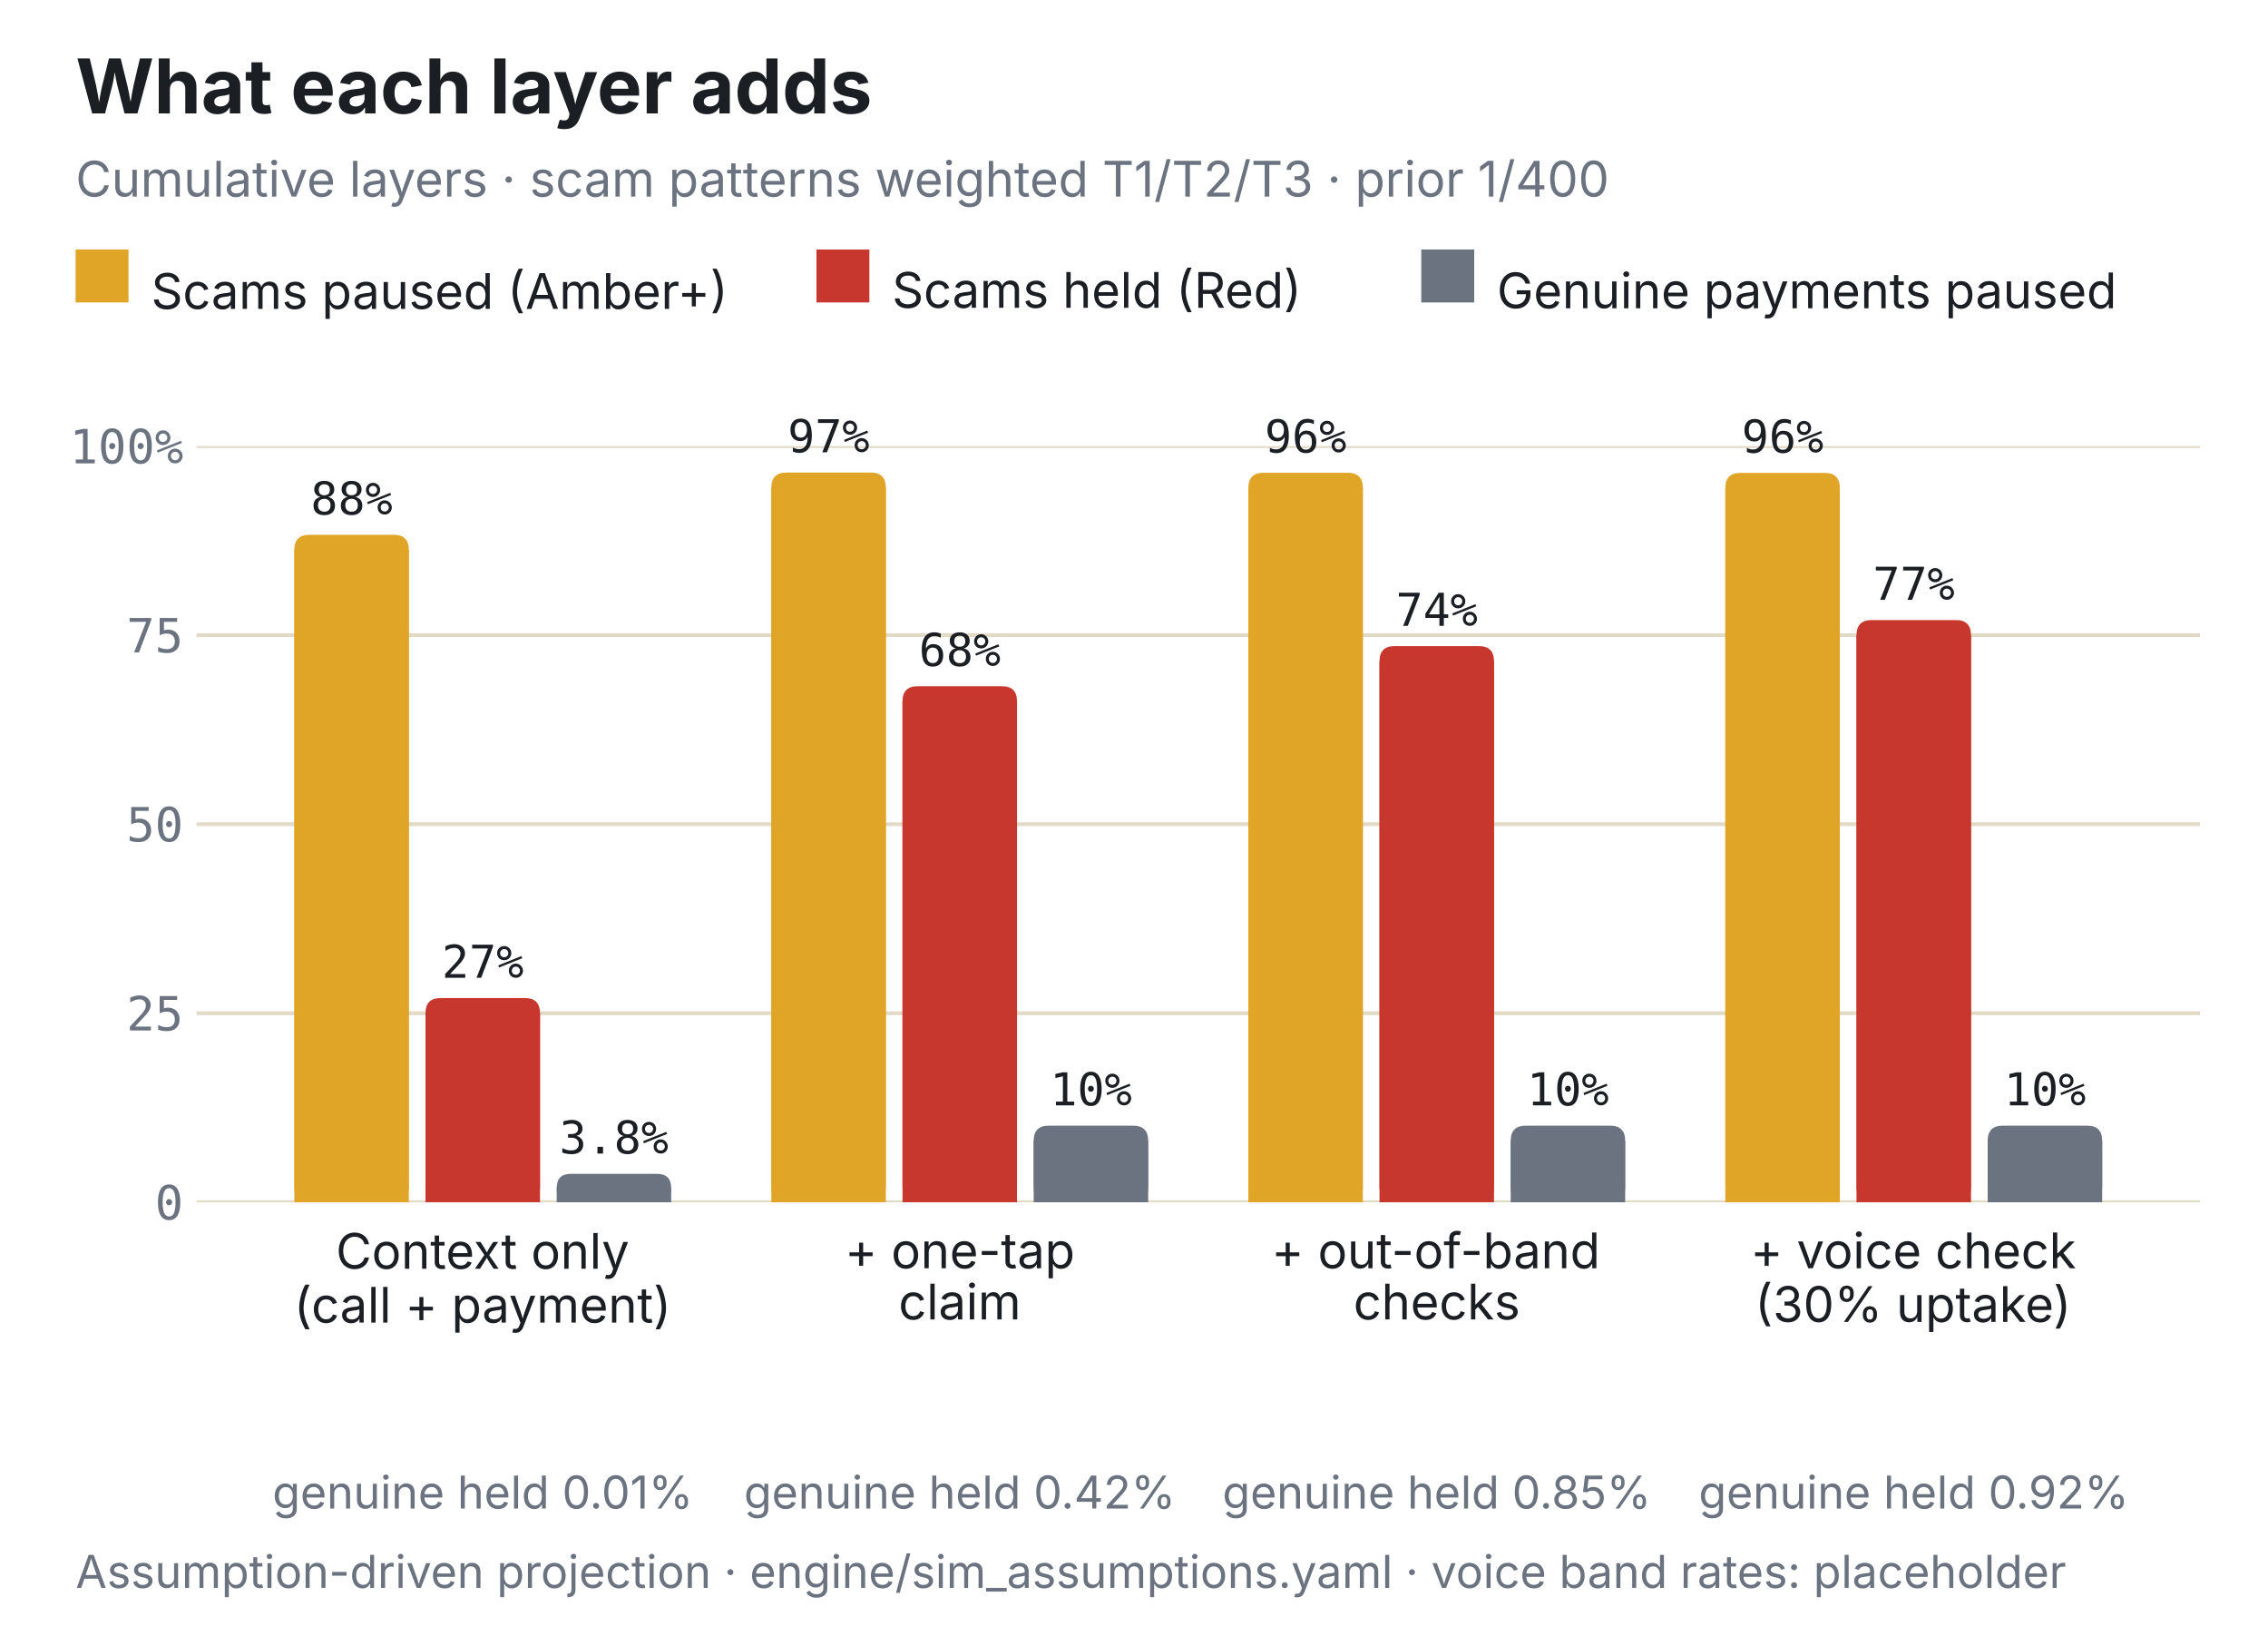
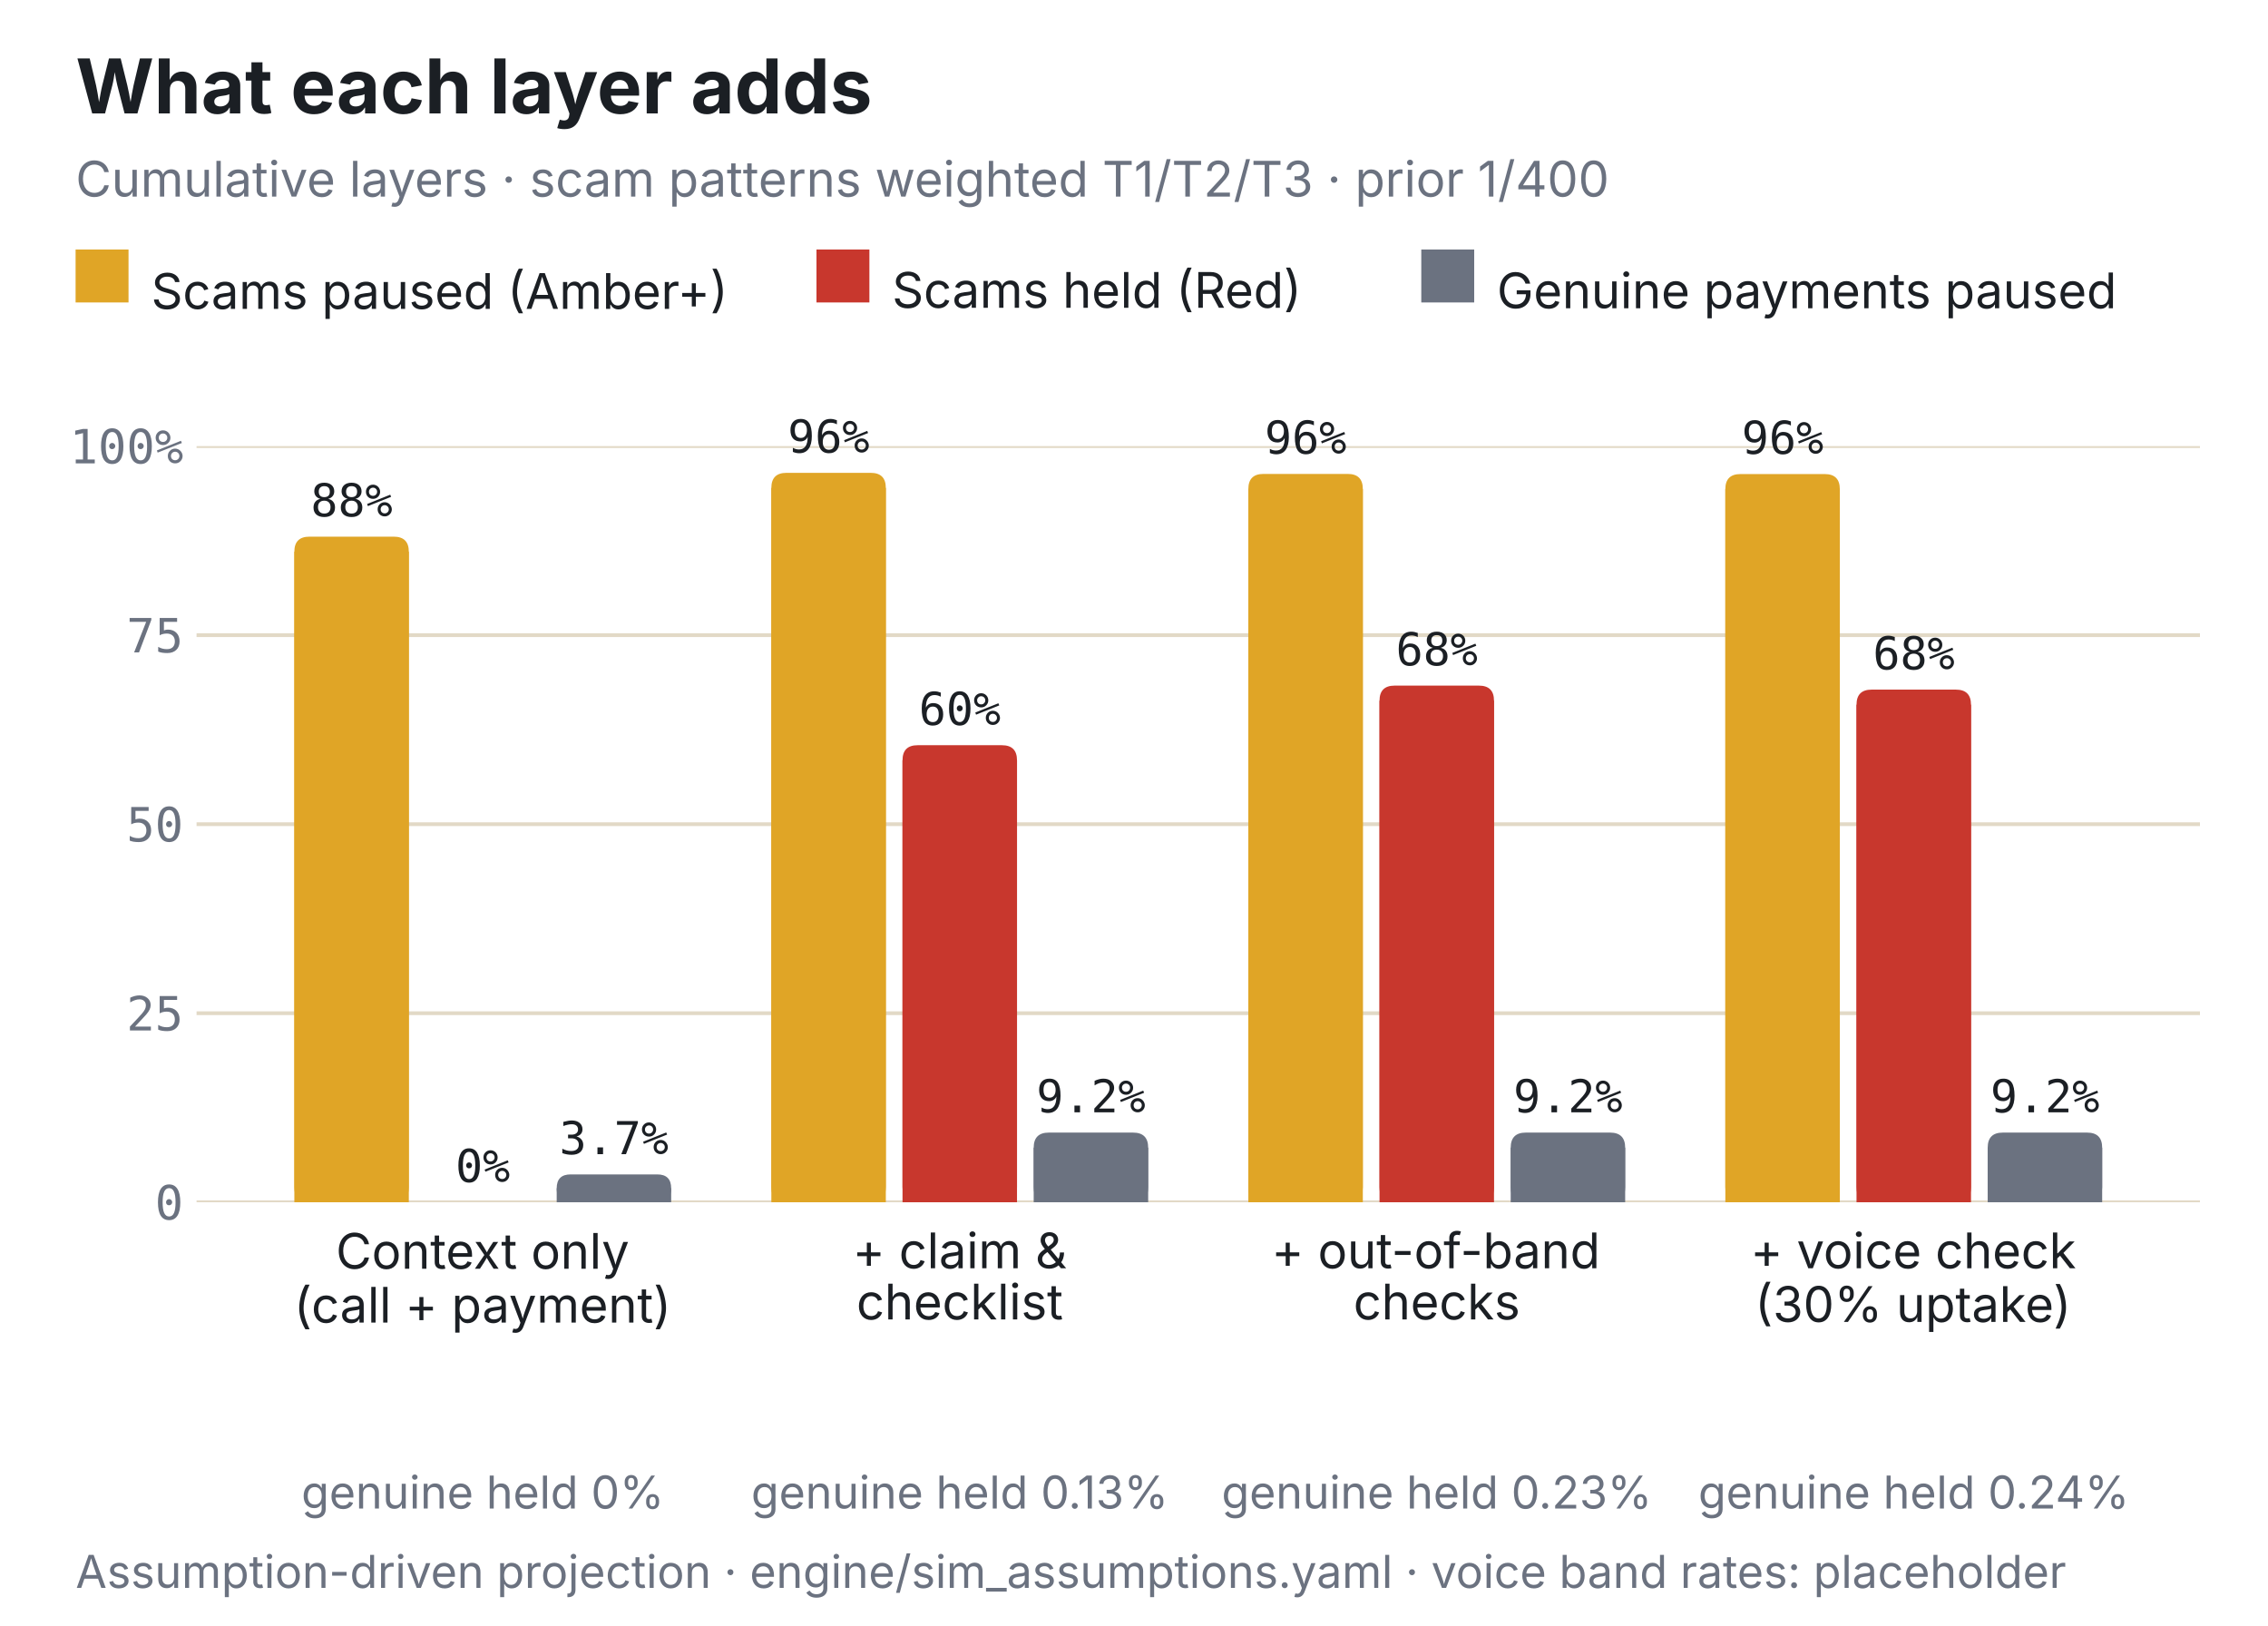
<svg xmlns="http://www.w3.org/2000/svg" width="600pt" height="430pt" viewBox="0 0 600 430" version="1.1">
  <defs>
    <style type="text/css">*{stroke-linejoin: round; stroke-linecap: butt}</style>
  </defs>
  <g id="figure_1">
    <g id="patch_1">
      <path d="M 0 430  L 600 430  L 600 0  L 0 0  L 0 430  z " style="fill: none; opacity: 0" />
    </g>
    <g id="axes_1">
      <g id="patch_2">
        <path d="M 52 318  L 582 318  L 582 118  L 52 118  L 52 318  z " style="fill: none" />
      </g>
      <g id="matplotlib.axis_1">
        <g id="xtick_1">
          <g id="line2d_1" />
          <g id="text_1">
            <text style="fill: #1b1f24; font: 13px 'Inter', 'Noto Sans Devanagari', 'DejaVu Sans', 'Bitstream Vera Sans', 'Computer Modern Sans Serif', 'Lucida Grande', 'Verdana', 'Geneva', 'Lucid', 'Arial', 'Helvetica', 'Avant Garde', sans-serif" transform="translate(88.84327 335.5855)">Context only</text>
            <text style="fill: #1b1f24; font: 13px 'Inter', 'Noto Sans Devanagari', 'DejaVu Sans', 'Bitstream Vera Sans', 'Computer Modern Sans Serif', 'Lucida Grande', 'Verdana', 'Geneva', 'Lucid', 'Arial', 'Helvetica', 'Avant Garde', sans-serif" transform="translate(77.77194 349.8309)">(call + payment)</text>
          </g>
        </g>
        <g id="xtick_2">
          <g id="line2d_2" />
          <g id="text_2">
-             <text style="fill: #1b1f24; font: 13px 'Inter', 'Noto Sans Devanagari', 'DejaVu Sans', 'Bitstream Vera Sans', 'Computer Modern Sans Serif', 'Lucida Grande', 'Verdana', 'Geneva', 'Lucid', 'Arial', 'Helvetica', 'Avant Garde', sans-serif" transform="translate(223.502 335.4575)">+ one-tap</text>
-             <text style="fill: #1b1f24; font: 13px 'Inter', 'Noto Sans Devanagari', 'DejaVu Sans', 'Bitstream Vera Sans', 'Computer Modern Sans Serif', 'Lucida Grande', 'Verdana', 'Geneva', 'Lucid', 'Arial', 'Helvetica', 'Avant Garde', sans-serif" transform="translate(237.6994 348.9864)">claim</text>
+             <text style="fill: #1b1f24; font: 13px 'Inter', 'Noto Sans Devanagari', 'DejaVu Sans', 'Bitstream Vera Sans', 'Computer Modern Sans Serif', 'Lucida Grande', 'Verdana', 'Geneva', 'Lucid', 'Arial', 'Helvetica', 'Avant Garde', sans-serif" transform="translate(225.5566 335.4575)">+ claim &amp;</text>
+             <text style="fill: #1b1f24; font: 13px 'Inter', 'Noto Sans Devanagari', 'DejaVu Sans', 'Bitstream Vera Sans', 'Computer Modern Sans Serif', 'Lucida Grande', 'Verdana', 'Geneva', 'Lucid', 'Arial', 'Helvetica', 'Avant Garde', sans-serif" transform="translate(226.5723 348.9864)">checklist</text>
          </g>
        </g>
        <g id="xtick_3">
          <g id="line2d_3" />
          <g id="text_3">
            <text style="fill: #1b1f24; font: 13px 'Inter', 'Noto Sans Devanagari', 'DejaVu Sans', 'Bitstream Vera Sans', 'Computer Modern Sans Serif', 'Lucida Grande', 'Verdana', 'Geneva', 'Lucid', 'Arial', 'Helvetica', 'Avant Garde', sans-serif" transform="translate(336.3645 335.4575)">+ out-of-band</text>
            <text style="fill: #1b1f24; font: 13px 'Inter', 'Noto Sans Devanagari', 'DejaVu Sans', 'Bitstream Vera Sans', 'Computer Modern Sans Serif', 'Lucida Grande', 'Verdana', 'Geneva', 'Lucid', 'Arial', 'Helvetica', 'Avant Garde', sans-serif" transform="translate(358.0379 348.9864)">checks</text>
          </g>
        </g>
        <g id="xtick_4">
          <g id="line2d_4" />
          <g id="text_4">
            <text style="fill: #1b1f24; font: 13px 'Inter', 'Noto Sans Devanagari', 'DejaVu Sans', 'Bitstream Vera Sans', 'Computer Modern Sans Serif', 'Lucida Grande', 'Verdana', 'Geneva', 'Lucid', 'Arial', 'Helvetica', 'Avant Garde', sans-serif" transform="translate(463.0749 335.4575)">+ voice check</text>
            <text style="fill: #1b1f24; font: 13px 'Inter', 'Noto Sans Devanagari', 'DejaVu Sans', 'Bitstream Vera Sans', 'Computer Modern Sans Serif', 'Lucida Grande', 'Verdana', 'Geneva', 'Lucid', 'Arial', 'Helvetica', 'Avant Garde', sans-serif" transform="translate(464.2612 349.6522)">(30% uptake)</text>
          </g>
        </g>
      </g>
      <g id="matplotlib.axis_2">
        <g id="ytick_1">
          <g id="line2d_5">
-             <path d="M 52 318  L 582 318  " clip-path="url(#pe022ebbb85)" style="fill: none; stroke: #e2d9c6; stroke-linecap: square" />
+             <path d="M 52 318  L 582 318  " clip-path="url(#p993bc12f38)" style="fill: none; stroke: #e2d9c6; stroke-linecap: square" />
          </g>
          <g id="line2d_6" />
          <g id="text_5">
            <text style="fill: #6b7280; font: 12.5px 'JetBrains Mono', 'DejaVu Sans Mono', 'Bitstream Vera Sans Mono', 'Computer Modern Typewriter', 'Andale Mono', 'Nimbus Mono L', 'Courier New', 'Courier', 'Fixed', 'Terminal', monospace; text-anchor: end" x="48.5" y="322.562" transform="rotate(-0 48.5 322.5625)">0</text>
          </g>
        </g>
        <g id="ytick_2">
          <g id="line2d_7">
-             <path d="M 52 268  L 582 268  " clip-path="url(#pe022ebbb85)" style="fill: none; stroke: #e2d9c6; stroke-linecap: square" />
+             <path d="M 52 268  L 582 268  " clip-path="url(#p993bc12f38)" style="fill: none; stroke: #e2d9c6; stroke-linecap: square" />
          </g>
          <g id="line2d_8" />
          <g id="text_6">
            <text style="fill: #6b7280; font: 12.5px 'JetBrains Mono', 'DejaVu Sans Mono', 'Bitstream Vera Sans Mono', 'Computer Modern Typewriter', 'Andale Mono', 'Nimbus Mono L', 'Courier New', 'Courier', 'Fixed', 'Terminal', monospace; text-anchor: end" x="48.5" y="272.562" transform="rotate(-0 48.5 272.5625)">25</text>
          </g>
        </g>
        <g id="ytick_3">
          <g id="line2d_9">
-             <path d="M 52 218  L 582 218  " clip-path="url(#pe022ebbb85)" style="fill: none; stroke: #e2d9c6; stroke-linecap: square" />
+             <path d="M 52 218  L 582 218  " clip-path="url(#p993bc12f38)" style="fill: none; stroke: #e2d9c6; stroke-linecap: square" />
          </g>
          <g id="line2d_10" />
          <g id="text_7">
            <text style="fill: #6b7280; font: 12.5px 'JetBrains Mono', 'DejaVu Sans Mono', 'Bitstream Vera Sans Mono', 'Computer Modern Typewriter', 'Andale Mono', 'Nimbus Mono L', 'Courier New', 'Courier', 'Fixed', 'Terminal', monospace; text-anchor: end" x="48.5" y="222.562" transform="rotate(-0 48.5 222.5625)">50</text>
          </g>
        </g>
        <g id="ytick_4">
          <g id="line2d_11">
-             <path d="M 52 168  L 582 168  " clip-path="url(#pe022ebbb85)" style="fill: none; stroke: #e2d9c6; stroke-linecap: square" />
+             <path d="M 52 168  L 582 168  " clip-path="url(#p993bc12f38)" style="fill: none; stroke: #e2d9c6; stroke-linecap: square" />
          </g>
          <g id="line2d_12" />
          <g id="text_8">
            <text style="fill: #6b7280; font: 12.5px 'JetBrains Mono', 'DejaVu Sans Mono', 'Bitstream Vera Sans Mono', 'Computer Modern Typewriter', 'Andale Mono', 'Nimbus Mono L', 'Courier New', 'Courier', 'Fixed', 'Terminal', monospace; text-anchor: end" x="48.5" y="172.562" transform="rotate(-0 48.5 172.5625)">75</text>
          </g>
        </g>
        <g id="ytick_5">
          <g id="line2d_13">
-             <path d="M 52 118  L 582 118  " clip-path="url(#pe022ebbb85)" style="fill: none; stroke: #e2d9c6; stroke-linecap: square" />
+             <path d="M 52 118  L 582 118  " clip-path="url(#p993bc12f38)" style="fill: none; stroke: #e2d9c6; stroke-linecap: square" />
          </g>
          <g id="line2d_14" />
          <g id="text_9">
            <text style="fill: #6b7280; font: 12.5px 'JetBrains Mono', 'DejaVu Sans Mono', 'Bitstream Vera Sans Mono', 'Computer Modern Typewriter', 'Andale Mono', 'Nimbus Mono L', 'Courier New', 'Courier', 'Fixed', 'Terminal', monospace; text-anchor: end" x="48.5" y="122.562" transform="rotate(-0 48.5 122.5625)">100%</text>
          </g>
        </g>
      </g>
      <g id="patch_3">
-         <path d="M 81.869 318  L 104.155 318  Q 108.155 318 108.155 314  L 108.155 145.452  Q 108.155 141.452 104.155 141.452  L 81.869 141.452  Q 77.869 141.452 77.869 145.452  L 77.869 314  Q 77.869 318 81.869 318  z " clip-path="url(#pe022ebbb85)" style="fill: #e0a526" />
+         <path d="M 81.869 318  L 104.155 318  Q 108.155 318 108.155 314  L 108.155 145.946  Q 108.155 141.946 104.155 141.946  L 81.869 141.946  Q 77.869 141.946 77.869 145.946  L 77.869 314  Q 77.869 318 81.869 318  z " clip-path="url(#p993bc12f38)" style="fill: #e0a526" />
      </g>
      <g id="patch_4">
-         <path d="M 77.869 318  L 108.155 318  L 108.155 145.452  L 77.869 145.452  z " clip-path="url(#pe022ebbb85)" style="fill: #e0a526" />
+         <path d="M 77.869 318  L 108.155 318  L 108.155 145.946  L 77.869 145.946  z " clip-path="url(#p993bc12f38)" style="fill: #e0a526" />
      </g>
      <g id="text_10">
-         <text style="fill: #1b1f24; font: 12px 'JetBrains Mono', 'DejaVu Sans Mono', 'Bitstream Vera Sans Mono', 'Computer Modern Typewriter', 'Andale Mono', 'Nimbus Mono L', 'Courier New', 'Courier', 'Fixed', 'Terminal', monospace; text-anchor: middle" x="93.012" y="136.092" transform="rotate(-0 93.0119 136.092)">88%</text>
+         <text style="fill: #1b1f24; font: 12px 'JetBrains Mono', 'DejaVu Sans Mono', 'Bitstream Vera Sans Mono', 'Computer Modern Typewriter', 'Andale Mono', 'Nimbus Mono L', 'Courier New', 'Courier', 'Fixed', 'Terminal', monospace; text-anchor: middle" x="93.012" y="136.586" transform="rotate(-0 93.0119 136.586)">88%</text>
+       </g>
+       <g id="text_11">
+         <text style="fill: #1b1f24; font: 12px 'JetBrains Mono', 'DejaVu Sans Mono', 'Bitstream Vera Sans Mono', 'Computer Modern Typewriter', 'Andale Mono', 'Nimbus Mono L', 'Courier New', 'Courier', 'Fixed', 'Terminal', monospace; text-anchor: middle" x="127.714" y="312.64" transform="rotate(-0 127.7143 312.64)">0%</text>
      </g>
      <g id="patch_5">
-         <path d="M 116.571 318  L 138.857 318  Q 142.857 318 142.857 314  L 142.857 267.982  Q 142.857 263.982 138.857 263.982  L 116.571 263.982  Q 112.571 263.982 112.571 267.982  L 112.571 314  Q 112.571 318 116.571 318  z " clip-path="url(#pe022ebbb85)" style="fill: #c8372d" />
+         <path d="M 150.958 318  L 173.876 318  Q 177.56 318 177.56 314.316  L 177.56 314.316  Q 177.56 310.632 173.876 310.632  L 150.958 310.632  Q 147.274 310.632 147.274 314.316  L 147.274 314.316  Q 147.274 318 150.958 318  z " clip-path="url(#p993bc12f38)" style="fill: #6b7280" />
      </g>
      <g id="patch_6">
-         <path d="M 112.571 318  L 142.857 318  L 142.857 267.982  L 112.571 267.982  z " clip-path="url(#pe022ebbb85)" style="fill: #c8372d" />
-       </g>
-       <g id="text_11">
-         <text style="fill: #1b1f24; font: 12px 'JetBrains Mono', 'DejaVu Sans Mono', 'Bitstream Vera Sans Mono', 'Computer Modern Typewriter', 'Andale Mono', 'Nimbus Mono L', 'Courier New', 'Courier', 'Fixed', 'Terminal', monospace; text-anchor: middle" x="127.714" y="258.622" transform="rotate(-0 127.7143 258.622)">27%</text>
+         <path d="M 147.274 318  L 177.56 318  L 177.56 314.316  L 147.274 314.316  z " clip-path="url(#p993bc12f38)" style="fill: #6b7280" />
+       </g>
+       <g id="text_12">
+         <text style="fill: #1b1f24; font: 12px 'JetBrains Mono', 'DejaVu Sans Mono', 'Bitstream Vera Sans Mono', 'Computer Modern Typewriter', 'Andale Mono', 'Nimbus Mono L', 'Courier New', 'Courier', 'Fixed', 'Terminal', monospace; text-anchor: middle" x="162.417" y="305.272" transform="rotate(-0 162.4167 305.272)">3.7%</text>
+       </g>
+       <g id="text_13">
+         <text style="fill: #6b7280; font: 12px 'Inter', 'Noto Sans Devanagari', 'DejaVu Sans', 'Bitstream Vera Sans', 'Computer Modern Sans Serif', 'Lucida Grande', 'Verdana', 'Geneva', 'Lucid', 'Arial', 'Helvetica', 'Avant Garde', sans-serif; text-anchor: middle" x="127.714" y="399.017" transform="rotate(-0 127.7143 399.0169)">genuine held 0%</text>
      </g>
      <g id="patch_7">
-         <path d="M 151.035 318  L 173.799 318  Q 177.56 318 177.56 314.239  L 177.56 314.239  Q 177.56 310.478 173.799 310.478  L 151.035 310.478  Q 147.274 310.478 147.274 314.239  L 147.274 314.239  Q 147.274 318 151.035 318  z " clip-path="url(#pe022ebbb85)" style="fill: #6b7280" />
+         <path d="M 208.06 318  L 230.345 318  Q 234.345 318 234.345 314  L 234.345 129.068  Q 234.345 125.068 230.345 125.068  L 208.06 125.068  Q 204.06 125.068 204.06 129.068  L 204.06 314  Q 204.06 318 208.06 318  z " clip-path="url(#p993bc12f38)" style="fill: #e0a526" />
      </g>
      <g id="patch_8">
-         <path d="M 147.274 318  L 177.56 318  L 177.56 314.239  L 147.274 314.239  z " clip-path="url(#pe022ebbb85)" style="fill: #6b7280" />
-       </g>
-       <g id="text_12">
-         <text style="fill: #1b1f24; font: 12px 'JetBrains Mono', 'DejaVu Sans Mono', 'Bitstream Vera Sans Mono', 'Computer Modern Typewriter', 'Andale Mono', 'Nimbus Mono L', 'Courier New', 'Courier', 'Fixed', 'Terminal', monospace; text-anchor: middle" x="162.417" y="305.118" transform="rotate(-0 162.4167 305.118)">3.8%</text>
-       </g>
-       <g id="text_13">
-         <text style="fill: #6b7280; font: 12px 'Inter', 'Noto Sans Devanagari', 'DejaVu Sans', 'Bitstream Vera Sans', 'Computer Modern Sans Serif', 'Lucida Grande', 'Verdana', 'Geneva', 'Lucid', 'Arial', 'Helvetica', 'Avant Garde', sans-serif; text-anchor: middle" x="127.714" y="399.017" transform="rotate(-0 127.7143 399.0169)">genuine held 0.01%</text>
+         <path d="M 204.06 318  L 234.345 318  L 234.345 129.068  L 204.06 129.068  z " clip-path="url(#p993bc12f38)" style="fill: #e0a526" />
+       </g>
+       <g id="text_14">
+         <text style="fill: #1b1f24; font: 12px 'JetBrains Mono', 'DejaVu Sans Mono', 'Bitstream Vera Sans Mono', 'Computer Modern Typewriter', 'Andale Mono', 'Nimbus Mono L', 'Courier New', 'Courier', 'Fixed', 'Terminal', monospace; text-anchor: middle" x="219.202" y="119.708" transform="rotate(-0 219.2024 119.708)">96%</text>
      </g>
      <g id="patch_9">
-         <path d="M 208.06 318  L 230.345 318  Q 234.345 318 234.345 314  L 234.345 128.988  Q 234.345 124.988 230.345 124.988  L 208.06 124.988  Q 204.06 124.988 204.06 128.988  L 204.06 314  Q 204.06 318 208.06 318  z " clip-path="url(#pe022ebbb85)" style="fill: #e0a526" />
+         <path d="M 242.762 318  L 265.048 318  Q 269.048 318 269.048 314  L 269.048 201.11  Q 269.048 197.11 265.048 197.11  L 242.762 197.11  Q 238.762 197.11 238.762 201.11  L 238.762 314  Q 238.762 318 242.762 318  z " clip-path="url(#p993bc12f38)" style="fill: #c8372d" />
      </g>
      <g id="patch_10">
-         <path d="M 204.06 318  L 234.345 318  L 234.345 128.988  L 204.06 128.988  z " clip-path="url(#pe022ebbb85)" style="fill: #e0a526" />
-       </g>
-       <g id="text_14">
-         <text style="fill: #1b1f24; font: 12px 'JetBrains Mono', 'DejaVu Sans Mono', 'Bitstream Vera Sans Mono', 'Computer Modern Typewriter', 'Andale Mono', 'Nimbus Mono L', 'Courier New', 'Courier', 'Fixed', 'Terminal', monospace; text-anchor: middle" x="219.202" y="119.628" transform="rotate(-0 219.2024 119.628)">97%</text>
+         <path d="M 238.762 318  L 269.048 318  L 269.048 201.11  L 238.762 201.11  z " clip-path="url(#p993bc12f38)" style="fill: #c8372d" />
+       </g>
+       <g id="text_15">
+         <text style="fill: #1b1f24; font: 12px 'JetBrains Mono', 'DejaVu Sans Mono', 'Bitstream Vera Sans Mono', 'Computer Modern Typewriter', 'Andale Mono', 'Nimbus Mono L', 'Courier New', 'Courier', 'Fixed', 'Terminal', monospace; text-anchor: middle" x="253.905" y="191.75" transform="rotate(-0 253.9048 191.75)">60%</text>
      </g>
      <g id="patch_11">
-         <path d="M 242.762 318  L 265.048 318  Q 269.048 318 269.048 314  L 269.048 185.508  Q 269.048 181.508 265.048 181.508  L 242.762 181.508  Q 238.762 181.508 238.762 185.508  L 238.762 314  Q 238.762 318 242.762 318  z " clip-path="url(#pe022ebbb85)" style="fill: #c8372d" />
+         <path d="M 277.464 318  L 299.75 318  Q 303.75 318 303.75 314  L 303.75 303.572  Q 303.75 299.572 299.75 299.572  L 277.464 299.572  Q 273.464 299.572 273.464 303.572  L 273.464 314  Q 273.464 318 277.464 318  z " clip-path="url(#p993bc12f38)" style="fill: #6b7280" />
      </g>
      <g id="patch_12">
-         <path d="M 238.762 318  L 269.048 318  L 269.048 185.508  L 238.762 185.508  z " clip-path="url(#pe022ebbb85)" style="fill: #c8372d" />
-       </g>
-       <g id="text_15">
-         <text style="fill: #1b1f24; font: 12px 'JetBrains Mono', 'DejaVu Sans Mono', 'Bitstream Vera Sans Mono', 'Computer Modern Typewriter', 'Andale Mono', 'Nimbus Mono L', 'Courier New', 'Courier', 'Fixed', 'Terminal', monospace; text-anchor: middle" x="253.905" y="176.148" transform="rotate(-0 253.9048 176.148)">68%</text>
+         <path d="M 273.464 318  L 303.75 318  L 303.75 303.572  L 273.464 303.572  z " clip-path="url(#p993bc12f38)" style="fill: #6b7280" />
+       </g>
+       <g id="text_16">
+         <text style="fill: #1b1f24; font: 12px 'JetBrains Mono', 'DejaVu Sans Mono', 'Bitstream Vera Sans Mono', 'Computer Modern Typewriter', 'Andale Mono', 'Nimbus Mono L', 'Courier New', 'Courier', 'Fixed', 'Terminal', monospace; text-anchor: middle" x="288.607" y="294.212" transform="rotate(-0 288.6071 294.212)">9.2%</text>
+       </g>
+       <g id="text_17">
+         <text style="fill: #6b7280; font: 12px 'Inter', 'Noto Sans Devanagari', 'DejaVu Sans', 'Bitstream Vera Sans', 'Computer Modern Sans Serif', 'Lucida Grande', 'Verdana', 'Geneva', 'Lucid', 'Arial', 'Helvetica', 'Avant Garde', sans-serif; text-anchor: middle" x="253.905" y="399.017" transform="rotate(-0 253.9048 399.0169)">genuine held 0.13%</text>
      </g>
      <g id="patch_13">
-         <path d="M 277.464 318  L 299.75 318  Q 303.75 318 303.75 314  L 303.75 301.738  Q 303.75 297.738 299.75 297.738  L 277.464 297.738  Q 273.464 297.738 273.464 301.738  L 273.464 314  Q 273.464 318 277.464 318  z " clip-path="url(#pe022ebbb85)" style="fill: #6b7280" />
+         <path d="M 334.25 318  L 356.536 318  Q 360.536 318 360.536 314  L 360.536 129.354  Q 360.536 125.354 356.536 125.354  L 334.25 125.354  Q 330.25 125.354 330.25 129.354  L 330.25 314  Q 330.25 318 334.25 318  z " clip-path="url(#p993bc12f38)" style="fill: #e0a526" />
      </g>
      <g id="patch_14">
-         <path d="M 273.464 318  L 303.75 318  L 303.75 301.738  L 273.464 301.738  z " clip-path="url(#pe022ebbb85)" style="fill: #6b7280" />
-       </g>
-       <g id="text_16">
-         <text style="fill: #1b1f24; font: 12px 'JetBrains Mono', 'DejaVu Sans Mono', 'Bitstream Vera Sans Mono', 'Computer Modern Typewriter', 'Andale Mono', 'Nimbus Mono L', 'Courier New', 'Courier', 'Fixed', 'Terminal', monospace; text-anchor: middle" x="288.607" y="292.378" transform="rotate(-0 288.6071 292.378)">10%</text>
-       </g>
-       <g id="text_17">
-         <text style="fill: #6b7280; font: 12px 'Inter', 'Noto Sans Devanagari', 'DejaVu Sans', 'Bitstream Vera Sans', 'Computer Modern Sans Serif', 'Lucida Grande', 'Verdana', 'Geneva', 'Lucid', 'Arial', 'Helvetica', 'Avant Garde', sans-serif; text-anchor: middle" x="253.905" y="399.017" transform="rotate(-0 253.9048 399.0169)">genuine held 0.42%</text>
+         <path d="M 330.25 318  L 360.536 318  L 360.536 129.354  L 330.25 129.354  z " clip-path="url(#p993bc12f38)" style="fill: #e0a526" />
+       </g>
+       <g id="text_18">
+         <text style="fill: #1b1f24; font: 12px 'JetBrains Mono', 'DejaVu Sans Mono', 'Bitstream Vera Sans Mono', 'Computer Modern Typewriter', 'Andale Mono', 'Nimbus Mono L', 'Courier New', 'Courier', 'Fixed', 'Terminal', monospace; text-anchor: middle" x="345.393" y="119.994" transform="rotate(-0 345.3929 119.994)">96%</text>
      </g>
      <g id="patch_15">
-         <path d="M 334.25 318  L 356.536 318  Q 360.536 318 360.536 314  L 360.536 129.048  Q 360.536 125.048 356.536 125.048  L 334.25 125.048  Q 330.25 125.048 330.25 129.048  L 330.25 314  Q 330.25 318 334.25 318  z " clip-path="url(#pe022ebbb85)" style="fill: #e0a526" />
+         <path d="M 368.952 318  L 391.238 318  Q 395.238 318 395.238 314  L 395.238 185.346  Q 395.238 181.346 391.238 181.346  L 368.952 181.346  Q 364.952 181.346 364.952 185.346  L 364.952 314  Q 364.952 318 368.952 318  z " clip-path="url(#p993bc12f38)" style="fill: #c8372d" />
      </g>
      <g id="patch_16">
-         <path d="M 330.25 318  L 360.536 318  L 360.536 129.048  L 330.25 129.048  z " clip-path="url(#pe022ebbb85)" style="fill: #e0a526" />
-       </g>
-       <g id="text_18">
-         <text style="fill: #1b1f24; font: 12px 'JetBrains Mono', 'DejaVu Sans Mono', 'Bitstream Vera Sans Mono', 'Computer Modern Typewriter', 'Andale Mono', 'Nimbus Mono L', 'Courier New', 'Courier', 'Fixed', 'Terminal', monospace; text-anchor: middle" x="345.393" y="119.688" transform="rotate(-0 345.3929 119.688)">96%</text>
+         <path d="M 364.952 318  L 395.238 318  L 395.238 185.346  L 364.952 185.346  z " clip-path="url(#p993bc12f38)" style="fill: #c8372d" />
+       </g>
+       <g id="text_19">
+         <text style="fill: #1b1f24; font: 12px 'JetBrains Mono', 'DejaVu Sans Mono', 'Bitstream Vera Sans Mono', 'Computer Modern Typewriter', 'Andale Mono', 'Nimbus Mono L', 'Courier New', 'Courier', 'Fixed', 'Terminal', monospace; text-anchor: middle" x="380.095" y="175.986" transform="rotate(-0 380.0952 175.986)">68%</text>
      </g>
      <g id="patch_17">
-         <path d="M 368.952 318  L 391.238 318  Q 395.238 318 395.238 314  L 395.238 174.896  Q 395.238 170.896 391.238 170.896  L 368.952 170.896  Q 364.952 170.896 364.952 174.896  L 364.952 314  Q 364.952 318 368.952 318  z " clip-path="url(#pe022ebbb85)" style="fill: #c8372d" />
+         <path d="M 403.655 318  L 425.94 318  Q 429.94 318 429.94 314  L 429.94 303.572  Q 429.94 299.572 425.94 299.572  L 403.655 299.572  Q 399.655 299.572 399.655 303.572  L 399.655 314  Q 399.655 318 403.655 318  z " clip-path="url(#p993bc12f38)" style="fill: #6b7280" />
      </g>
      <g id="patch_18">
-         <path d="M 364.952 318  L 395.238 318  L 395.238 174.896  L 364.952 174.896  z " clip-path="url(#pe022ebbb85)" style="fill: #c8372d" />
-       </g>
-       <g id="text_19">
-         <text style="fill: #1b1f24; font: 12px 'JetBrains Mono', 'DejaVu Sans Mono', 'Bitstream Vera Sans Mono', 'Computer Modern Typewriter', 'Andale Mono', 'Nimbus Mono L', 'Courier New', 'Courier', 'Fixed', 'Terminal', monospace; text-anchor: middle" x="380.095" y="165.536" transform="rotate(-0 380.0952 165.536)">74%</text>
+         <path d="M 399.655 318  L 429.94 318  L 429.94 303.572  L 399.655 303.572  z " clip-path="url(#p993bc12f38)" style="fill: #6b7280" />
+       </g>
+       <g id="text_20">
+         <text style="fill: #1b1f24; font: 12px 'JetBrains Mono', 'DejaVu Sans Mono', 'Bitstream Vera Sans Mono', 'Computer Modern Typewriter', 'Andale Mono', 'Nimbus Mono L', 'Courier New', 'Courier', 'Fixed', 'Terminal', monospace; text-anchor: middle" x="414.798" y="294.212" transform="rotate(-0 414.7976 294.212)">9.2%</text>
+       </g>
+       <g id="text_21">
+         <text style="fill: #6b7280; font: 12px 'Inter', 'Noto Sans Devanagari', 'DejaVu Sans', 'Bitstream Vera Sans', 'Computer Modern Sans Serif', 'Lucida Grande', 'Verdana', 'Geneva', 'Lucid', 'Arial', 'Helvetica', 'Avant Garde', sans-serif; text-anchor: middle" x="380.095" y="399.017" transform="rotate(-0 380.0952 399.0169)">genuine held 0.23%</text>
      </g>
      <g id="patch_19">
-         <path d="M 403.655 318  L 425.94 318  Q 429.94 318 429.94 314  L 429.94 301.738  Q 429.94 297.738 425.94 297.738  L 403.655 297.738  Q 399.655 297.738 399.655 301.738  L 399.655 314  Q 399.655 318 403.655 318  z " clip-path="url(#pe022ebbb85)" style="fill: #6b7280" />
+         <path d="M 460.44 318  L 482.726 318  Q 486.726 318 486.726 314  L 486.726 129.39  Q 486.726 125.39 482.726 125.39  L 460.44 125.39  Q 456.44 125.39 456.44 129.39  L 456.44 314  Q 456.44 318 460.44 318  z " clip-path="url(#p993bc12f38)" style="fill: #e0a526" />
      </g>
      <g id="patch_20">
-         <path d="M 399.655 318  L 429.94 318  L 429.94 301.738  L 399.655 301.738  z " clip-path="url(#pe022ebbb85)" style="fill: #6b7280" />
-       </g>
-       <g id="text_20">
-         <text style="fill: #1b1f24; font: 12px 'JetBrains Mono', 'DejaVu Sans Mono', 'Bitstream Vera Sans Mono', 'Computer Modern Typewriter', 'Andale Mono', 'Nimbus Mono L', 'Courier New', 'Courier', 'Fixed', 'Terminal', monospace; text-anchor: middle" x="414.798" y="292.378" transform="rotate(-0 414.7976 292.378)">10%</text>
-       </g>
-       <g id="text_21">
-         <text style="fill: #6b7280; font: 12px 'Inter', 'Noto Sans Devanagari', 'DejaVu Sans', 'Bitstream Vera Sans', 'Computer Modern Sans Serif', 'Lucida Grande', 'Verdana', 'Geneva', 'Lucid', 'Arial', 'Helvetica', 'Avant Garde', sans-serif; text-anchor: middle" x="380.095" y="399.017" transform="rotate(-0 380.0952 399.0169)">genuine held 0.85%</text>
+         <path d="M 456.44 318  L 486.726 318  L 486.726 129.39  L 456.44 129.39  z " clip-path="url(#p993bc12f38)" style="fill: #e0a526" />
+       </g>
+       <g id="text_22">
+         <text style="fill: #1b1f24; font: 12px 'JetBrains Mono', 'DejaVu Sans Mono', 'Bitstream Vera Sans Mono', 'Computer Modern Typewriter', 'Andale Mono', 'Nimbus Mono L', 'Courier New', 'Courier', 'Fixed', 'Terminal', monospace; text-anchor: middle" x="471.583" y="120.03" transform="rotate(-0 471.5833 120.03)">96%</text>
      </g>
      <g id="patch_21">
-         <path d="M 460.44 318  L 482.726 318  Q 486.726 318 486.726 314  L 486.726 129.082  Q 486.726 125.082 482.726 125.082  L 460.44 125.082  Q 456.44 125.082 456.44 129.082  L 456.44 314  Q 456.44 318 460.44 318  z " clip-path="url(#pe022ebbb85)" style="fill: #e0a526" />
+         <path d="M 495.143 318  L 517.429 318  Q 521.429 318 521.429 314  L 521.429 186.406  Q 521.429 182.406 517.429 182.406  L 495.143 182.406  Q 491.143 182.406 491.143 186.406  L 491.143 314  Q 491.143 318 495.143 318  z " clip-path="url(#p993bc12f38)" style="fill: #c8372d" />
      </g>
      <g id="patch_22">
-         <path d="M 456.44 318  L 486.726 318  L 486.726 129.082  L 456.44 129.082  z " clip-path="url(#pe022ebbb85)" style="fill: #e0a526" />
-       </g>
-       <g id="text_22">
-         <text style="fill: #1b1f24; font: 12px 'JetBrains Mono', 'DejaVu Sans Mono', 'Bitstream Vera Sans Mono', 'Computer Modern Typewriter', 'Andale Mono', 'Nimbus Mono L', 'Courier New', 'Courier', 'Fixed', 'Terminal', monospace; text-anchor: middle" x="471.583" y="119.722" transform="rotate(-0 471.5833 119.722)">96%</text>
+         <path d="M 491.143 318  L 521.429 318  L 521.429 186.406  L 491.143 186.406  z " clip-path="url(#p993bc12f38)" style="fill: #c8372d" />
+       </g>
+       <g id="text_23">
+         <text style="fill: #1b1f24; font: 12px 'JetBrains Mono', 'DejaVu Sans Mono', 'Bitstream Vera Sans Mono', 'Computer Modern Typewriter', 'Andale Mono', 'Nimbus Mono L', 'Courier New', 'Courier', 'Fixed', 'Terminal', monospace; text-anchor: middle" x="506.286" y="177.046" transform="rotate(-0 506.2857 177.046)">68%</text>
      </g>
      <g id="patch_23">
-         <path d="M 495.143 318  L 517.429 318  Q 521.429 318 521.429 314  L 521.429 168.008  Q 521.429 164.008 517.429 164.008  L 495.143 164.008  Q 491.143 164.008 491.143 168.008  L 491.143 314  Q 491.143 318 495.143 318  z " clip-path="url(#pe022ebbb85)" style="fill: #c8372d" />
+         <path d="M 529.845 318  L 552.131 318  Q 556.131 318 556.131 314  L 556.131 303.572  Q 556.131 299.572 552.131 299.572  L 529.845 299.572  Q 525.845 299.572 525.845 303.572  L 525.845 314  Q 525.845 318 529.845 318  z " clip-path="url(#p993bc12f38)" style="fill: #6b7280" />
      </g>
      <g id="patch_24">
-         <path d="M 491.143 318  L 521.429 318  L 521.429 168.008  L 491.143 168.008  z " clip-path="url(#pe022ebbb85)" style="fill: #c8372d" />
-       </g>
-       <g id="text_23">
-         <text style="fill: #1b1f24; font: 12px 'JetBrains Mono', 'DejaVu Sans Mono', 'Bitstream Vera Sans Mono', 'Computer Modern Typewriter', 'Andale Mono', 'Nimbus Mono L', 'Courier New', 'Courier', 'Fixed', 'Terminal', monospace; text-anchor: middle" x="506.286" y="158.648" transform="rotate(-0 506.2857 158.648)">77%</text>
-       </g>
-       <g id="patch_25">
-         <path d="M 529.845 318  L 552.131 318  Q 556.131 318 556.131 314  L 556.131 301.738  Q 556.131 297.738 552.131 297.738  L 529.845 297.738  Q 525.845 297.738 525.845 301.738  L 525.845 314  Q 525.845 318 529.845 318  z " clip-path="url(#pe022ebbb85)" style="fill: #6b7280" />
-       </g>
-       <g id="patch_26">
-         <path d="M 525.845 318  L 556.131 318  L 556.131 301.738  L 525.845 301.738  z " clip-path="url(#pe022ebbb85)" style="fill: #6b7280" />
+         <path d="M 525.845 318  L 556.131 318  L 556.131 303.572  L 525.845 303.572  z " clip-path="url(#p993bc12f38)" style="fill: #6b7280" />
      </g>
      <g id="text_24">
-         <text style="fill: #1b1f24; font: 12px 'JetBrains Mono', 'DejaVu Sans Mono', 'Bitstream Vera Sans Mono', 'Computer Modern Typewriter', 'Andale Mono', 'Nimbus Mono L', 'Courier New', 'Courier', 'Fixed', 'Terminal', monospace; text-anchor: middle" x="540.988" y="292.378" transform="rotate(-0 540.9881 292.378)">10%</text>
+         <text style="fill: #1b1f24; font: 12px 'JetBrains Mono', 'DejaVu Sans Mono', 'Bitstream Vera Sans Mono', 'Computer Modern Typewriter', 'Andale Mono', 'Nimbus Mono L', 'Courier New', 'Courier', 'Fixed', 'Terminal', monospace; text-anchor: middle" x="540.988" y="294.212" transform="rotate(-0 540.9881 294.212)">9.2%</text>
      </g>
      <g id="text_25">
-         <text style="fill: #6b7280; font: 12px 'Inter', 'Noto Sans Devanagari', 'DejaVu Sans', 'Bitstream Vera Sans', 'Computer Modern Sans Serif', 'Lucida Grande', 'Verdana', 'Geneva', 'Lucid', 'Arial', 'Helvetica', 'Avant Garde', sans-serif; text-anchor: middle" x="506.286" y="399.017" transform="rotate(-0 506.2857 399.0169)">genuine held 0.92%</text>
-       </g>
+         <text style="fill: #6b7280; font: 12px 'Inter', 'Noto Sans Devanagari', 'DejaVu Sans', 'Bitstream Vera Sans', 'Computer Modern Sans Serif', 'Lucida Grande', 'Verdana', 'Geneva', 'Lucid', 'Arial', 'Helvetica', 'Avant Garde', sans-serif; text-anchor: middle" x="506.286" y="399.017" transform="rotate(-0 506.2857 399.0169)">genuine held 0.24%</text>
+       </g>
+     </g>
+     <g id="patch_25">
+       <path d="M 20 80  L 34 80  L 34 66  L 20 66  z " style="fill: #e0a526" />
+     </g>
+     <g id="patch_26">
+       <path d="M 216 80  L 230 80  L 230 66  L 216 66  z " style="fill: #c8372d" />
    </g>
    <g id="patch_27">
-       <path d="M 20 80  L 34 80  L 34 66  L 20 66  z " style="fill: #e0a526" />
-     </g>
-     <g id="patch_28">
-       <path d="M 216 80  L 230 80  L 230 66  L 216 66  z " style="fill: #c8372d" />
-     </g>
-     <g id="patch_29">
      <path d="M 376 80  L 390 80  L 390 66  L 376 66  z " style="fill: #6b7280" />
    </g>
    <g id="text_26">
      <text style="fill: #1b1f24; font: 700 20px 'Space Grotesk', 'Space Grotesk Light', 'Inter', 'DejaVu Sans', 'Bitstream Vera Sans', 'Computer Modern Sans Serif', 'Lucida Grande', 'Verdana', 'Geneva', 'Lucid', 'Arial', 'Helvetica', 'Avant Garde', sans-serif; text-anchor: start" x="20" y="30" transform="rotate(-0 20 30)">What each layer adds</text>
    </g>
    <g id="text_27">
      <text style="fill: #6b7280; font: 13px 'Inter', 'Noto Sans Devanagari', 'DejaVu Sans', 'Bitstream Vera Sans', 'Computer Modern Sans Serif', 'Lucida Grande', 'Verdana', 'Geneva', 'Lucid', 'Arial', 'Helvetica', 'Avant Garde', sans-serif; text-anchor: start" x="20" y="52" transform="rotate(-0 20 52)">Cumulative layers · scam patterns weighted T1/T2/T3 · prior 1/400</text>
    </g>
    <g id="text_28">
      <text style="fill: #1b1f24; font: 13px 'Inter', 'Noto Sans Devanagari', 'DejaVu Sans', 'Bitstream Vera Sans', 'Computer Modern Sans Serif', 'Lucida Grande', 'Verdana', 'Geneva', 'Lucid', 'Arial', 'Helvetica', 'Avant Garde', sans-serif; text-anchor: start" x="40" y="81.692" transform="rotate(-0 40 81.6918)">Scams paused (Amber+)</text>
    </g>
    <g id="text_29">
      <text style="fill: #1b1f24; font: 13px 'Inter', 'Noto Sans Devanagari', 'DejaVu Sans', 'Bitstream Vera Sans', 'Computer Modern Sans Serif', 'Lucida Grande', 'Verdana', 'Geneva', 'Lucid', 'Arial', 'Helvetica', 'Avant Garde', sans-serif; text-anchor: start" x="236" y="81.402" transform="rotate(-0 236 81.40234)">Scams held (Red)</text>
    </g>
    <g id="text_30">
      <text style="fill: #1b1f24; font: 13px 'Inter', 'Noto Sans Devanagari', 'DejaVu Sans', 'Bitstream Vera Sans', 'Computer Modern Sans Serif', 'Lucida Grande', 'Verdana', 'Geneva', 'Lucid', 'Arial', 'Helvetica', 'Avant Garde', sans-serif; text-anchor: start" x="396" y="81.532" transform="rotate(-0 396 81.53234)">Genuine payments paused</text>
    </g>
    <g id="text_31">
      <text style="fill: #6b7280; font: 12px 'Inter', 'Noto Sans Devanagari', 'DejaVu Sans', 'Bitstream Vera Sans', 'Computer Modern Sans Serif', 'Lucida Grande', 'Verdana', 'Geneva', 'Lucid', 'Arial', 'Helvetica', 'Avant Garde', sans-serif; text-anchor: start" x="20" y="420" transform="rotate(-0 20 420)">Assumption-driven projection · engine/sim_assumptions.yaml · voice band rates: placeholder</text>
    </g>
  </g>
  <defs>
-     <clipPath id="pe022ebbb85">
+     <clipPath id="p993bc12f38">
      <rect x="52" y="118" width="530" height="200" />
    </clipPath>
  </defs>
</svg>
